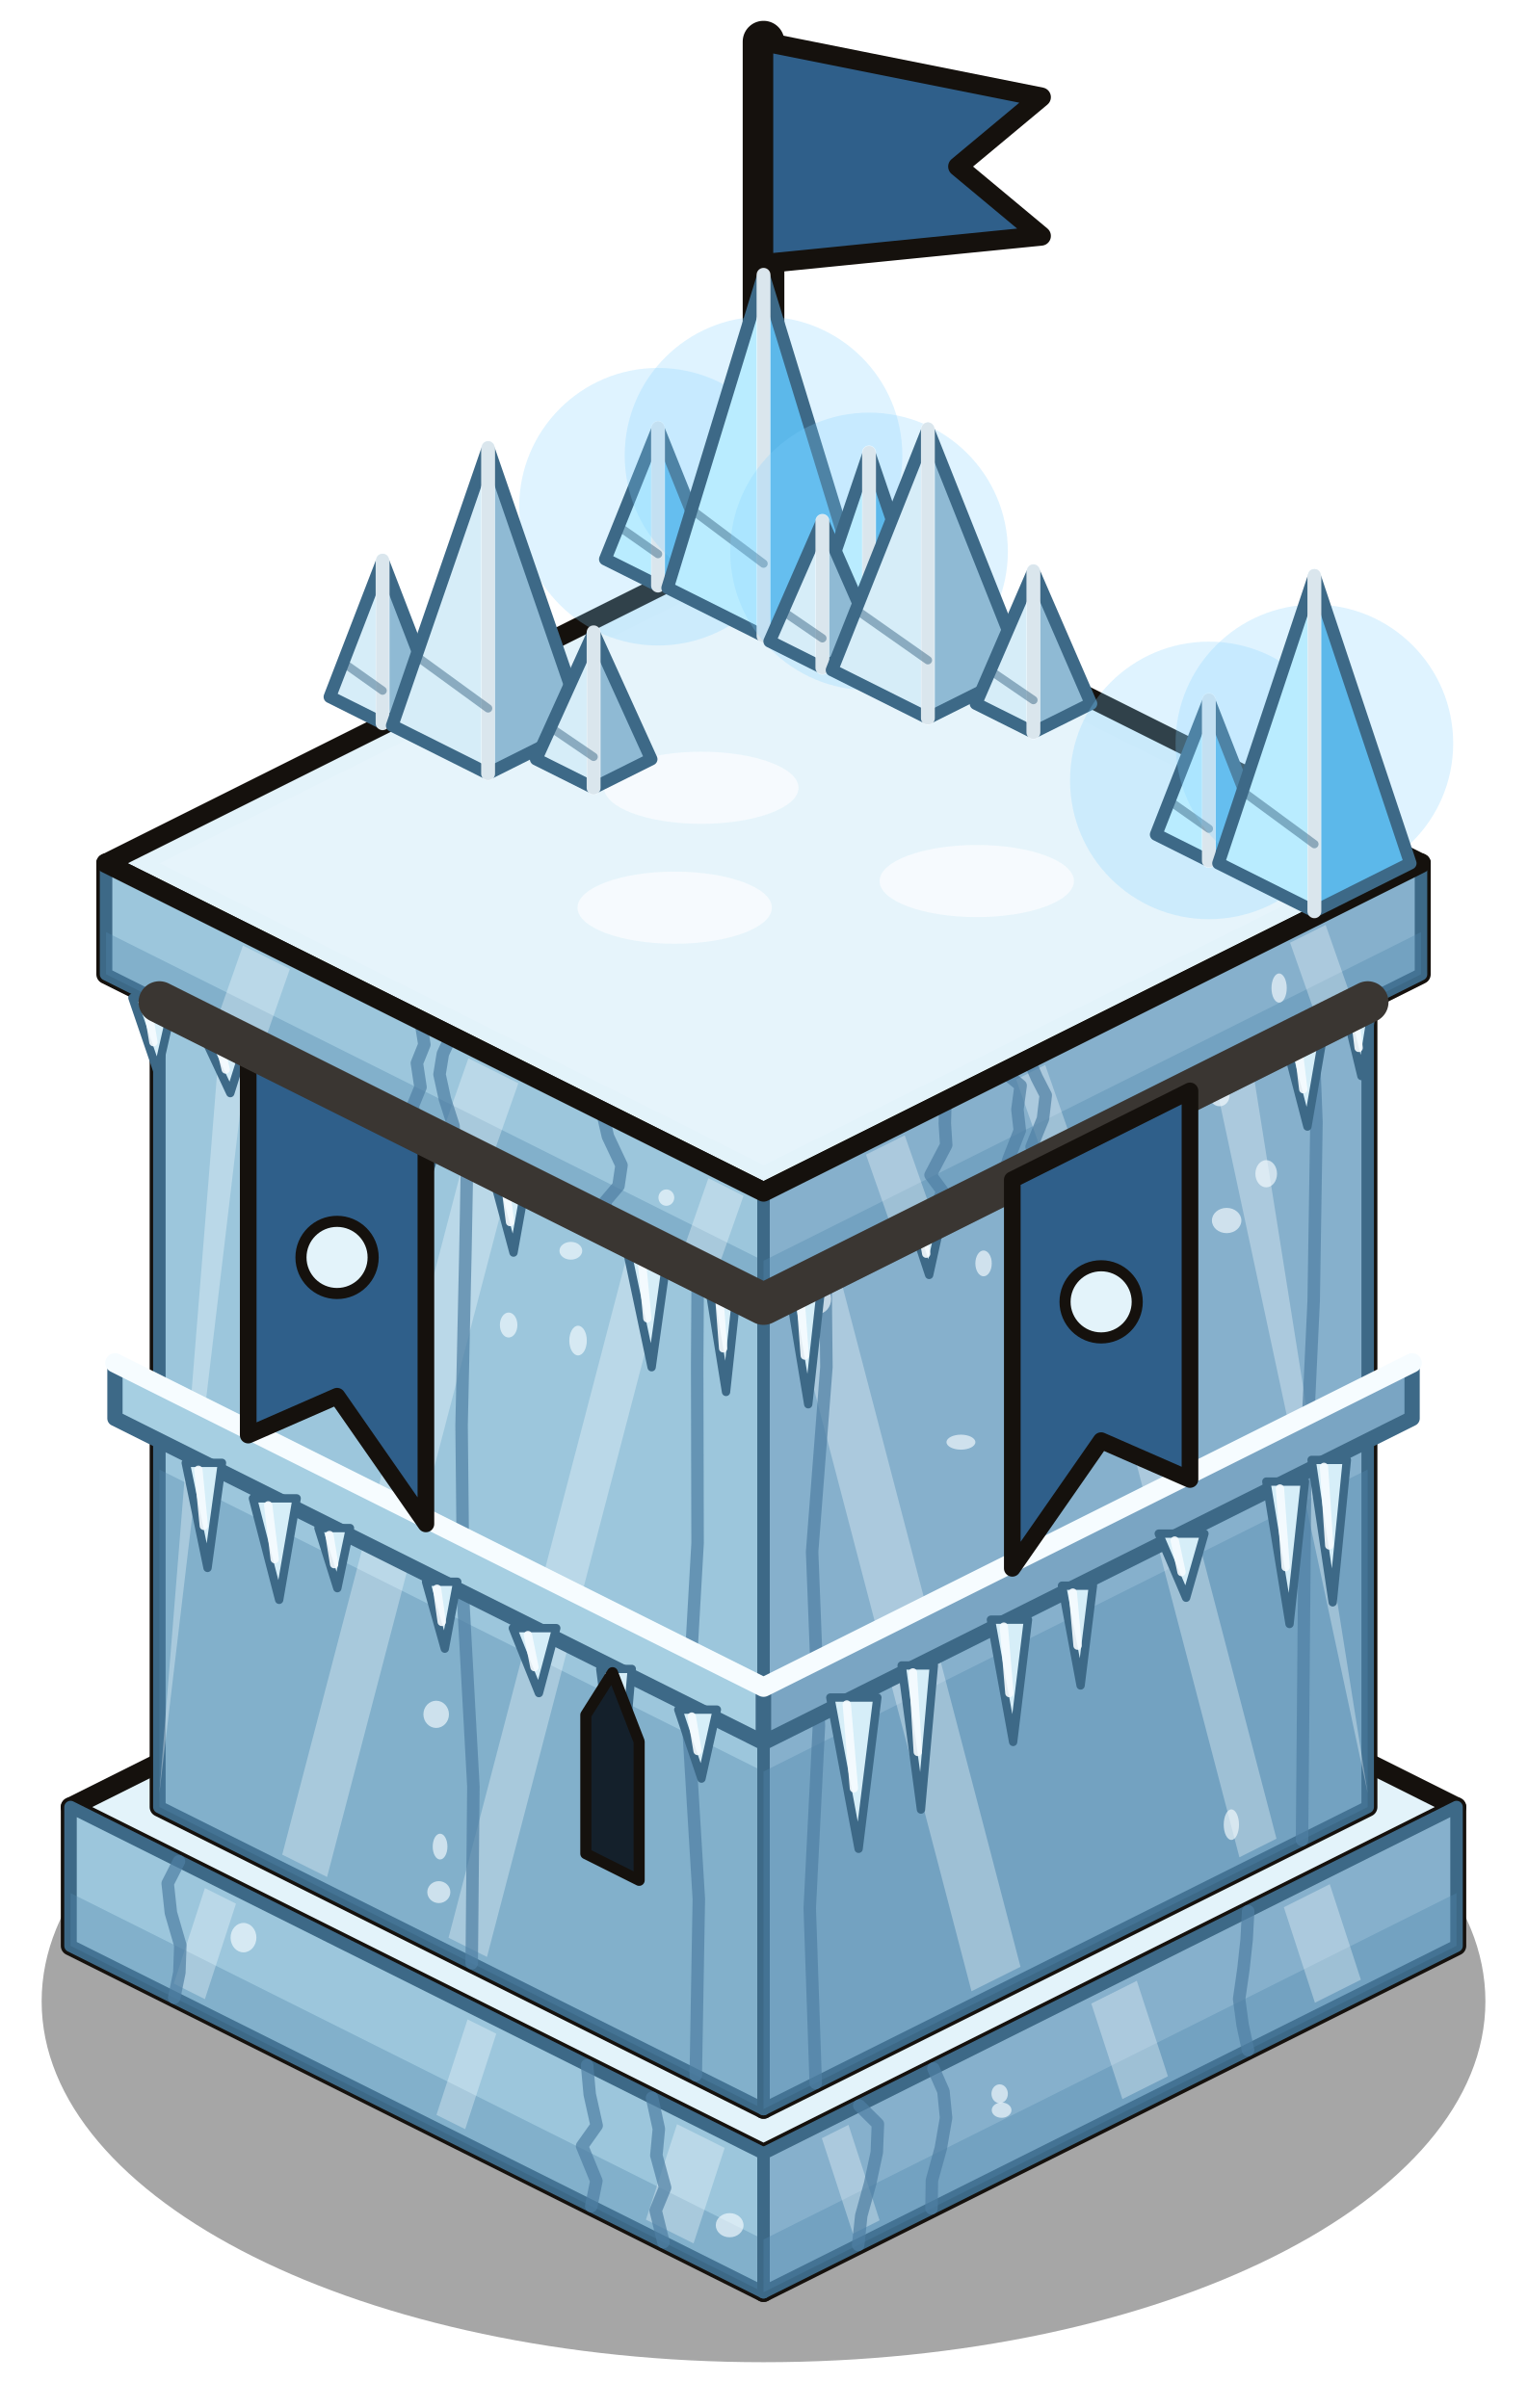
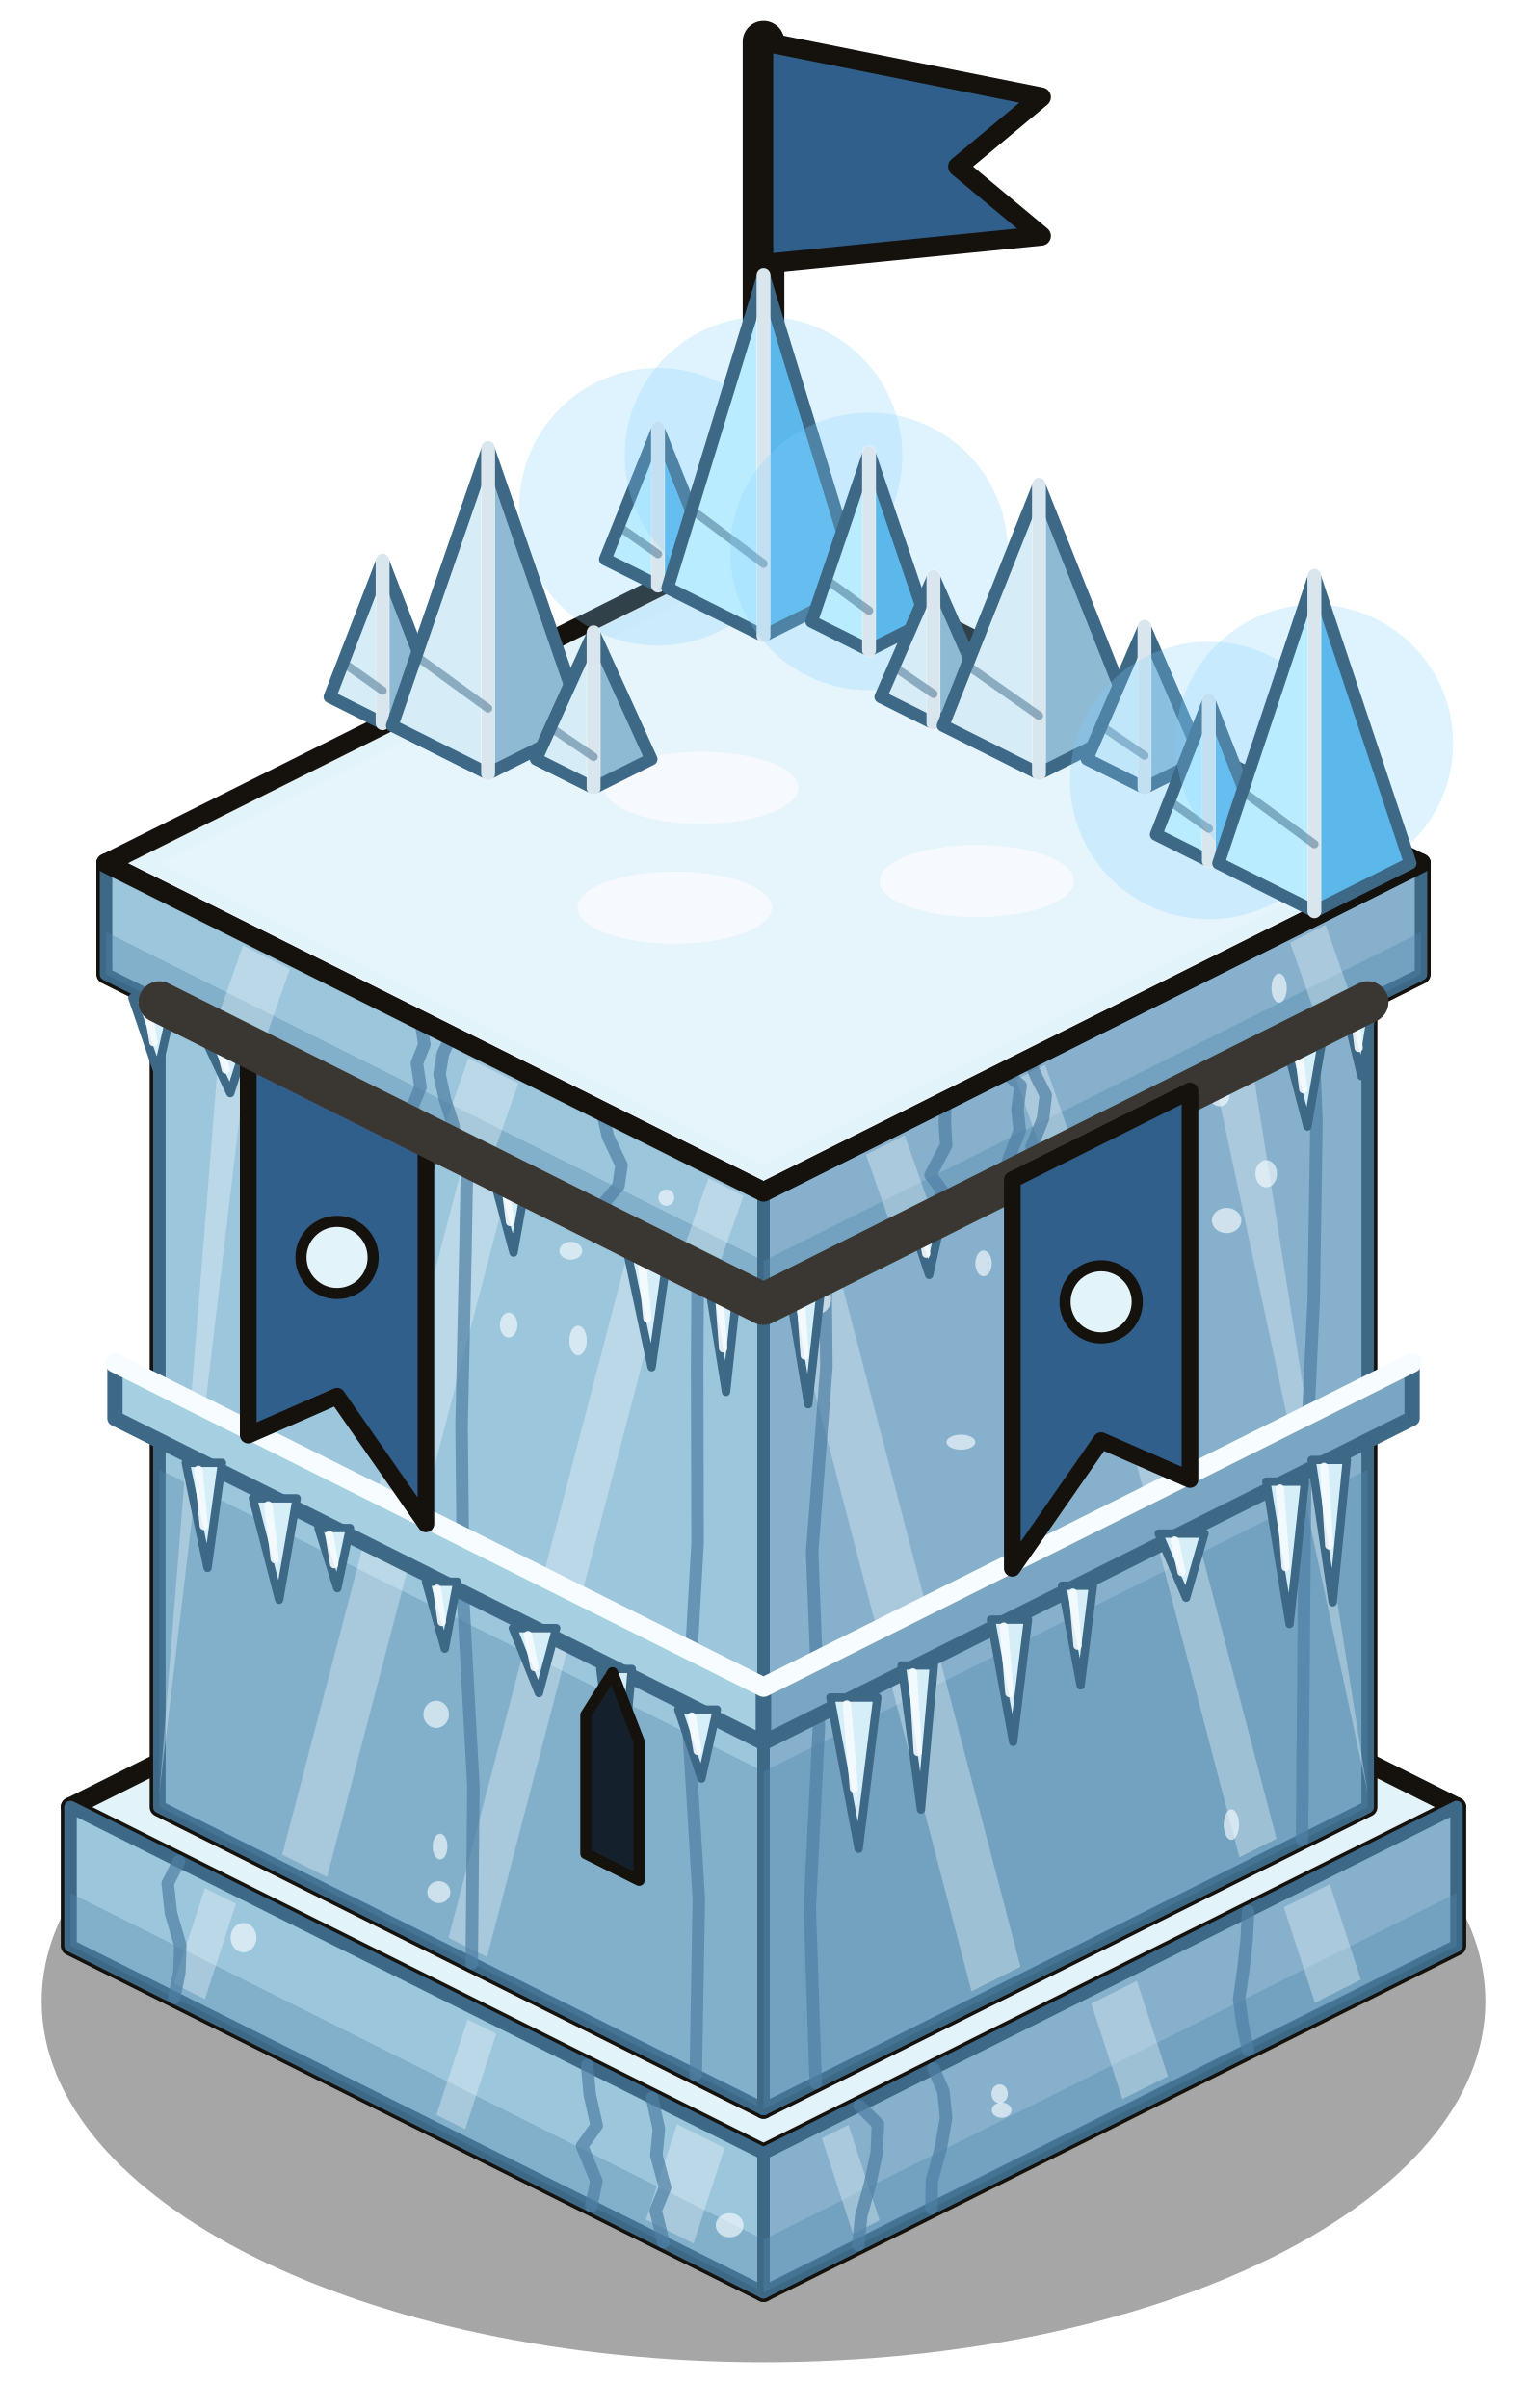
<svg xmlns="http://www.w3.org/2000/svg" width="220" height="347" viewBox="-55 -140.2 110 173.5">
  <ellipse cx="0" cy="4" rx="52" ry="26" fill="#000" opacity="0.35" />
  <polygon points="-49.92,0 0,24.96 0,14.96 -49.92,-10" fill="#a6cfe2" stroke="#15110d" stroke-width="1.4" stroke-linejoin="round" />
  <polygon points="0,24.96 49.92,0 49.92,-10 0,14.96" fill="#7aa5c3" stroke="#15110d" stroke-width="1.4" stroke-linejoin="round" />
  <polygon points="0,-34.96 49.92,-10 0,14.96 -49.92,-10" fill="#e3f3fa" stroke="#15110d" stroke-width="1.4" stroke-linejoin="round" />
  <polygon points="-49.92,0 0,24.96 0,14.96 -49.92,-10" fill="#9cc6dc" stroke="#3d6987" stroke-width="0.9" stroke-linejoin="round" />
  <polygon points="-49.92,0 0,24.96 0,21.16 -49.92,-3.8" fill="#4f86ad" opacity="0.35" />
  <polygon points="-40.24,-4.16 -38,-3.04 -40.24,3.84 -42.48,2.72" fill="#f6fcff" opacity="0.33" />
  <polygon points="-21.32,5.3 -19.25,6.33 -21.49,13.21 -23.56,12.18" fill="#f6fcff" opacity="0.33" />
  <polygon points="-6.23,12.85 -2.8,14.56 -5.04,21.44 -8.47,19.73" fill="#f6fcff" opacity="0.33" />
  <polyline points="-7.21,21.35 -7.77,19.07 -7.09,17.42 -7.72,15.1 -7.54,13.19 -8.03,10.95" fill="none" stroke="#4f7fa3" stroke-width="0.9" stroke-linecap="round" stroke-linejoin="round" opacity="0.7" />
  <polyline points="-12.41,18.76 -12.04,16.94 -13.07,14.43 -12.02,12.95 -12.52,10.7 -12.71,8.61" fill="none" stroke="#4f7fa3" stroke-width="0.9" stroke-linecap="round" stroke-linejoin="round" opacity="0.7" />
  <polyline points="-42.45,3.74 -42.08,1.92 -42.01,-0.04 -42.69,-2.38 -42.92,-4.5 -42.11,-6.09" fill="none" stroke="#4f7fa3" stroke-width="0.9" stroke-linecap="round" stroke-linejoin="round" opacity="0.7" />
  <ellipse cx="-37.46" cy="-0.59" rx="0.93" ry="1.06" fill="#f6fcff" opacity="0.65" />
  <ellipse cx="-2.44" cy="20.13" rx="1" ry="0.87" fill="#f6fcff" opacity="0.65" />
  <polygon points="49.92,0 0,24.96 0,14.96 49.92,-10" fill="#86b0cc" stroke="#3d6987" stroke-width="0.9" stroke-linejoin="round" />
  <polygon points="49.92,0 0,24.96 0,21.16 49.92,-3.8" fill="#4f86ad" opacity="0.35" />
  <polygon points="40.79,-4.44 37.48,-2.78 39.72,4.1 43.03,2.44" fill="#f6fcff" opacity="0.33" />
  <polygon points="26.89,2.52 23.61,4.16 25.85,11.04 29.13,9.4" fill="#f6fcff" opacity="0.33" />
  <polygon points="6.12,12.9 4.2,13.86 6.44,20.74 8.36,19.78" fill="#f6fcff" opacity="0.33" />
  <polyline points="34.9,7.51 34.51,5.7 34.26,3.83 34.57,1.67 34.8,-0.44 34.91,-2.49" fill="none" stroke="#4f7fa3" stroke-width="0.9" stroke-linecap="round" stroke-linejoin="round" opacity="0.7" />
  <polyline points="12.1,18.91 12.13,16.9 12.77,14.58 13.15,12.39 12.96,10.48 12.24,8.84" fill="none" stroke="#4f7fa3" stroke-width="0.9" stroke-linecap="round" stroke-linejoin="round" opacity="0.7" />
  <polyline points="6.82,21.55 7.04,19.44 7.68,17.12 8.16,14.88 8.24,12.84 6.9,11.51" fill="none" stroke="#4f7fa3" stroke-width="0.9" stroke-linecap="round" stroke-linejoin="round" opacity="0.7" />
  <ellipse cx="17.15" cy="11.84" rx="0.71" ry="0.55" fill="#f6fcff" opacity="0.65" />
  <ellipse cx="17.01" cy="10.66" rx="0.59" ry="0.68" fill="#f6fcff" opacity="0.65" />
  <polygon points="-43.52,-10 0,11.76 0,-52.24 -43.52,-74" fill="#a6cfe2" stroke="#15110d" stroke-width="1.4" stroke-linejoin="round" />
  <polygon points="0,11.76 43.52,-10 43.52,-74 0,-52.24" fill="#7aa5c3" stroke="#15110d" stroke-width="1.4" stroke-linejoin="round" />
  <polygon points="0,-95.76 43.52,-74 0,-52.24 -43.52,-74" fill="#e3f3fa" stroke="#15110d" stroke-width="1.4" stroke-linejoin="round" />
  <polygon points="-43.52,-10 0,11.76 0,-52.24 -43.52,-74" fill="#9cc6dc" stroke="#3d6987" stroke-width="0.9" stroke-linejoin="round" />
  <polygon points="-43.52,-10 0,11.76 0,-12.56 -43.52,-34.32" fill="#4f86ad" opacity="0.35" />
  <polygon points="-38.74,-70.61 -36.58,-69.53 -43.52,-11 -43.52,-11" fill="#f6fcff" opacity="0.33" />
  <polygon points="-20.33,-61.41 -17.1,-59.79 -31.44,-4.96 -34.67,-6.57" fill="#f6fcff" opacity="0.33" />
  <polygon points="-8.35,-55.41 -5.59,-54.03 -19.92,0.8 -22.69,-0.58" fill="#f6fcff" opacity="0.33" />
  <polyline points="-21.02,1.25 -20.9,-11.49 -21.62,-24.65 -21.75,-37.51 -21.47,-50.18 -21.24,-62.86" fill="none" stroke="#4f7fa3" stroke-width="0.9" stroke-linecap="round" stroke-linejoin="round" opacity="0.7" />
  <polyline points="-4.88,9.32 -4.66,-3.37 -5.46,-16.57 -4.75,-29.01 -4.78,-41.83 -4.7,-54.59" fill="none" stroke="#4f7fa3" stroke-width="0.9" stroke-linecap="round" stroke-linejoin="round" opacity="0.7" />
  <ellipse cx="-23.58" cy="-16.68" rx="0.92" ry="0.98" fill="#f6fcff" opacity="0.65" />
  <ellipse cx="-18.36" cy="-44.73" rx="0.63" ry="0.9" fill="#f6fcff" opacity="0.65" />
  <ellipse cx="-23.39" cy="-3.87" rx="0.83" ry="0.79" fill="#f6fcff" opacity="0.65" />
  <ellipse cx="-23.3" cy="-7.15" rx="0.53" ry="0.93" fill="#f6fcff" opacity="0.65" />
  <ellipse cx="-13.88" cy="-50.08" rx="0.82" ry="0.64" fill="#f6fcff" opacity="0.65" />
  <ellipse cx="-8.42" cy="-49.26" rx="0.67" ry="1.06" fill="#f6fcff" opacity="0.65" />
  <ellipse cx="-13.36" cy="-43.61" rx="0.63" ry="1.07" fill="#f6fcff" opacity="0.65" />
  <ellipse cx="-34.87" cy="-33.24" rx="0.67" ry="0.98" fill="#f6fcff" opacity="0.65" />
  <polygon points="43.52,-10 0,11.76 0,-52.24 43.52,-74" fill="#86b0cc" stroke="#3d6987" stroke-width="0.9" stroke-linejoin="round" />
  <polygon points="43.52,-10 0,11.76 0,-12.56 43.52,-34.32" fill="#4f86ad" opacity="0.35" />
  <polygon points="34.4,-68.44 31.53,-67 43.52,-11 43.52,-11" fill="#f6fcff" opacity="0.33" />
  <polygon points="22.62,-62.55 19.94,-61.21 34.28,-6.38 36.95,-7.72" fill="#f6fcff" opacity="0.33" />
  <polygon points="4.17,-53.33 0.64,-51.56 14.98,3.27 18.51,1.51" fill="#f6fcff" opacity="0.33" />
  <polyline points="3.76,9.88 3.33,-2.71 3.99,-15.84 3.5,-28.39 4.53,-41.7 4.4,-54.44" fill="none" stroke="#4f7fa3" stroke-width="0.9" stroke-linecap="round" stroke-linejoin="round" opacity="0.7" />
  <polyline points="38.79,-7.63 38.9,-20.49 39.01,-33.34 39.63,-46.46 39.83,-59.35 39.34,-71.91" fill="none" stroke="#4f7fa3" stroke-width="0.9" stroke-linecap="round" stroke-linejoin="round" opacity="0.7" />
  <ellipse cx="14.22" cy="-36.29" rx="1.04" ry="0.54" fill="#f6fcff" opacity="0.65" />
  <ellipse cx="33.36" cy="-52.26" rx="1.06" ry="0.91" fill="#f6fcff" opacity="0.65" />
  <ellipse cx="33.7" cy="-8.73" rx="0.55" ry="1.1" fill="#f6fcff" opacity="0.65" />
  <ellipse cx="36.21" cy="-55.63" rx="0.78" ry="0.98" fill="#f6fcff" opacity="0.65" />
  <ellipse cx="22.9" cy="-38.63" rx="0.57" ry="0.68" fill="#f6fcff" opacity="0.65" />
  <ellipse cx="32.85" cy="-61.27" rx="0.72" ry="0.78" fill="#f6fcff" opacity="0.65" />
  <ellipse cx="3.95" cy="-46.62" rx="0.92" ry="1.08" fill="#f6fcff" opacity="0.65" />
  <ellipse cx="15.85" cy="-49.17" rx="0.59" ry="0.93" fill="#f6fcff" opacity="0.65" />
  <polygon points="-46.72,-38 0,-14.64 0,-18.64 -46.72,-42" fill="#a6cfe2" stroke="#3d6987" stroke-width="1.1" stroke-linejoin="round" />
  <polygon points="0,-14.64 46.72,-38 46.72,-42 0,-18.64" fill="#7aa5c3" stroke="#3d6987" stroke-width="1.1" stroke-linejoin="round" />
  <polyline points="-46.72,-42 0,-18.64 46.72,-42" fill="none" stroke="#f6fcff" stroke-width="1.4" stroke-linecap="round" stroke-linejoin="round" />
  <polygon points="-41.62,-34.8 -39.01,-34.8 -40.05,-27.23" fill="#d6eef8" stroke="#3d6987" stroke-width="0.6" stroke-linejoin="round" />
  <polyline points="-40.71,-34.3 -40.32,-30.26" fill="none" stroke="#f6fcff" stroke-width="0.6" stroke-linecap="round" stroke-linejoin="round" opacity="0.9" />
  <polygon points="-36.78,-32.24 -33.63,-32.24 -34.89,-24.93" fill="#d6eef8" stroke="#3d6987" stroke-width="0.6" stroke-linejoin="round" />
  <polyline points="-35.68,-31.74 -35.21,-27.86" fill="none" stroke="#f6fcff" stroke-width="0.6" stroke-linecap="round" stroke-linejoin="round" opacity="0.9" />
  <polygon points="-32.06,-30.1 -29.79,-30.1 -30.7,-25.77" fill="#d6eef8" stroke="#3d6987" stroke-width="0.6" stroke-linejoin="round" />
  <polyline points="-31.27,-29.6 -30.93,-27.5" fill="none" stroke="#f6fcff" stroke-width="0.6" stroke-linecap="round" stroke-linejoin="round" opacity="0.9" />
  <polygon points="-24.31,-26.23 -22.06,-26.23 -22.96,-21.41" fill="#d6eef8" stroke="#3d6987" stroke-width="0.6" stroke-linejoin="round" />
  <polyline points="-23.52,-25.73 -23.18,-23.34" fill="none" stroke="#f6fcff" stroke-width="0.6" stroke-linecap="round" stroke-linejoin="round" opacity="0.9" />
  <polygon points="-18.06,-22.89 -14.93,-22.89 -16.18,-18.21" fill="#d6eef8" stroke="#3d6987" stroke-width="0.6" stroke-linejoin="round" />
  <polyline points="-16.97,-22.39 -16.5,-20.08" fill="none" stroke="#f6fcff" stroke-width="0.6" stroke-linecap="round" stroke-linejoin="round" opacity="0.9" />
  <polygon points="-11.76,-19.95 -9.49,-19.95 -10.4,-9.44" fill="#d6eef8" stroke="#3d6987" stroke-width="0.6" stroke-linejoin="round" />
  <polyline points="-10.97,-19.45 -10.63,-13.64" fill="none" stroke="#f6fcff" stroke-width="0.6" stroke-linecap="round" stroke-linejoin="round" opacity="0.9" />
  <polygon points="-6.14,-17.02 -3.36,-17.02 -4.47,-12.05" fill="#d6eef8" stroke="#3d6987" stroke-width="0.6" stroke-linejoin="round" />
  <polyline points="-5.17,-16.52 -4.75,-14.04" fill="none" stroke="#f6fcff" stroke-width="0.6" stroke-linecap="round" stroke-linejoin="round" opacity="0.9" />
  <polygon points="39.48,-35.01 42.02,-35.01 41,-24.75" fill="#d6eef8" stroke="#3d6987" stroke-width="0.6" stroke-linejoin="round" />
  <polyline points="40.37,-34.51 40.75,-28.85" fill="none" stroke="#f6fcff" stroke-width="0.6" stroke-linecap="round" stroke-linejoin="round" opacity="0.9" />
  <polygon points="36.22,-33.45 39,-33.45 37.89,-23.19" fill="#d6eef8" stroke="#3d6987" stroke-width="0.6" stroke-linejoin="round" />
  <polyline points="37.2,-32.95 37.61,-27.29" fill="none" stroke="#f6fcff" stroke-width="0.6" stroke-linecap="round" stroke-linejoin="round" opacity="0.9" />
  <polygon points="28.47,-29.7 31.76,-29.7 30.44,-25.08" fill="#d6eef8" stroke="#3d6987" stroke-width="0.6" stroke-linejoin="round" />
  <polyline points="29.62,-29.2 30.11,-26.93" fill="none" stroke="#f6fcff" stroke-width="0.6" stroke-linecap="round" stroke-linejoin="round" opacity="0.9" />
  <polygon points="21.5,-25.95 23.73,-25.95 22.84,-18.76" fill="#d6eef8" stroke="#3d6987" stroke-width="0.6" stroke-linejoin="round" />
  <polyline points="22.28,-25.45 22.62,-21.63" fill="none" stroke="#f6fcff" stroke-width="0.6" stroke-linecap="round" stroke-linejoin="round" opacity="0.9" />
  <polygon points="16.38,-23.5 19.05,-23.5 17.98,-14.69" fill="#d6eef8" stroke="#3d6987" stroke-width="0.6" stroke-linejoin="round" />
  <polyline points="17.31,-23 17.71,-18.21" fill="none" stroke="#f6fcff" stroke-width="0.6" stroke-linecap="round" stroke-linejoin="round" opacity="0.9" />
  <polygon points="9.95,-20.2 12.27,-20.2 11.34,-9.82" fill="#d6eef8" stroke="#3d6987" stroke-width="0.6" stroke-linejoin="round" />
  <polyline points="10.76,-19.7 11.11,-13.97" fill="none" stroke="#f6fcff" stroke-width="0.6" stroke-linecap="round" stroke-linejoin="round" opacity="0.9" />
  <polygon points="4.81,-17.89 8.2,-17.89 6.85,-6.99" fill="#d6eef8" stroke="#3d6987" stroke-width="0.6" stroke-linejoin="round" />
  <polyline points="6,-17.39 6.51,-11.35" fill="none" stroke="#f6fcff" stroke-width="0.6" stroke-linecap="round" stroke-linejoin="round" opacity="0.9" />
  <polygon points="-29.44,-42.96 -25.6,-41.04 -25.6,-51.04 -27.52,-56 -29.44,-52.96" fill="#14202b" stroke="#15110d" stroke-width="0.8" stroke-linejoin="round" />
  <polygon points="-12.8,-6.64 -8.96,-4.72 -8.96,-14.72 -10.88,-19.68 -12.8,-16.64" fill="#14202b" stroke="#15110d" stroke-width="0.8" stroke-linejoin="round" />
  <polygon points="19.84,-40.16 23.68,-42.08 23.68,-52.08 21.76,-55.12 19.84,-50.16" fill="#14202b" stroke="#15110d" stroke-width="0.8" stroke-linejoin="round" />
  <polygon points="-47.36,-70 0,-46.32 0,-54.32 -47.36,-78" fill="#a6cfe2" stroke="#15110d" stroke-width="1.4" stroke-linejoin="round" />
  <polygon points="0,-46.32 47.36,-70 47.36,-78 0,-54.32" fill="#7aa5c3" stroke="#15110d" stroke-width="1.4" stroke-linejoin="round" />
  <polygon points="0,-101.68 47.36,-78 0,-54.32 -47.36,-78" fill="#e3f3fa" stroke="#15110d" stroke-width="1.4" stroke-linejoin="round" />
  <polygon points="-47.36,-70 0,-46.32 0,-54.32 -47.36,-78" fill="#9cc6dc" stroke="#3d6987" stroke-width="0.9" stroke-linejoin="round" />
  <polygon points="-47.36,-70 0,-46.32 0,-49.36 -47.36,-73.04" fill="#4f86ad" opacity="0.35" />
  <polygon points="-37.5,-72.07 -34.12,-70.38 -35.91,-65.27 -39.29,-66.97" fill="#f6fcff" opacity="0.33" />
  <polygon points="-21.26,-63.95 -17.66,-62.15 -19.46,-57.05 -23.05,-58.85" fill="#f6fcff" opacity="0.33" />
  <polygon points="-3.97,-55.31 -1.44,-54.04 -3.24,-48.94 -5.76,-50.2" fill="#f6fcff" opacity="0.33" />
  <polyline points="-22.27,-57.45 -22.33,-59.08 -22.95,-61 -23.34,-62.79 -23.1,-64.27 -22.49,-65.57" fill="none" stroke="#4f7fa3" stroke-width="0.9" stroke-linecap="round" stroke-linejoin="round" opacity="0.7" />
  <polyline points="-25.18,-58.91 -25.25,-60.55 -24.71,-61.87 -24.97,-63.6 -24.43,-64.94 -24.71,-66.68" fill="none" stroke="#4f7fa3" stroke-width="0.9" stroke-linecap="round" stroke-linejoin="round" opacity="0.7" />
  <polyline points="-11.12,-51.88 -11.41,-53.62 -10.45,-54.75 -10.23,-56.24 -11.21,-58.32 -11.63,-60.13" fill="none" stroke="#4f7fa3" stroke-width="0.9" stroke-linecap="round" stroke-linejoin="round" opacity="0.7" />
  <ellipse cx="-7" cy="-53.91" rx="0.57" ry="0.59" fill="#f6fcff" opacity="0.65" />
  <polygon points="47.36,-70 0,-46.32 0,-54.32 47.36,-78" fill="#86b0cc" stroke="#3d6987" stroke-width="0.9" stroke-linejoin="round" />
  <polygon points="47.36,-70 0,-46.32 0,-49.36 47.36,-73.04" fill="#4f86ad" opacity="0.35" />
  <polygon points="40.49,-73.56 37.93,-72.28 39.72,-67.18 42.28,-68.46" fill="#f6fcff" opacity="0.33" />
  <polygon points="20.29,-63.47 18.2,-62.42 19.99,-57.32 22.08,-58.36" fill="#f6fcff" opacity="0.33" />
  <polygon points="10.17,-58.4 7.38,-57.01 9.17,-51.91 11.96,-53.3" fill="#f6fcff" opacity="0.33" />
  <polyline points="17.08,-54.86 17.68,-56.76 18.46,-58.75 18.29,-60.26 18.52,-61.98 17.32,-62.98" fill="none" stroke="#4f7fa3" stroke-width="0.9" stroke-linecap="round" stroke-linejoin="round" opacity="0.7" />
  <polyline points="20.63,-56.64 19.31,-57.57 20.13,-59.59 20.33,-61.29 19.68,-62.56 19.11,-63.87" fill="none" stroke="#4f7fa3" stroke-width="0.9" stroke-linecap="round" stroke-linejoin="round" opacity="0.7" />
  <polyline points="12.02,-52.33 12.89,-54.37 12.03,-55.54 13.16,-57.7 13.06,-59.25 13.1,-60.87" fill="none" stroke="#4f7fa3" stroke-width="0.9" stroke-linecap="round" stroke-linejoin="round" opacity="0.7" />
  <ellipse cx="37.14" cy="-69.01" rx="0.55" ry="1.05" fill="#f6fcff" opacity="0.65" />
  <polyline points="-47.36,-78 0,-54.32 47.36,-78" fill="none" stroke="#15110d" stroke-width="1.4" stroke-linecap="round" stroke-linejoin="round" />
  <polygon points="-45.46,-68.3 -42.44,-68.3 -43.65,-62.99" fill="#d6eef8" stroke="#3d6987" stroke-width="0.6" stroke-linejoin="round" />
  <polyline points="-44.4,-67.8 -43.95,-65.11" fill="none" stroke="#f6fcff" stroke-width="0.6" stroke-linecap="round" stroke-linejoin="round" opacity="0.9" />
  <polygon points="-40.4,-65.69 -37.07,-65.69 -38.41,-61.44" fill="#d6eef8" stroke="#3d6987" stroke-width="0.6" stroke-linejoin="round" />
  <polyline points="-39.24,-65.19 -38.74,-63.14" fill="none" stroke="#f6fcff" stroke-width="0.6" stroke-linecap="round" stroke-linejoin="round" opacity="0.9" />
  <polygon points="-32.11,-61.86 -30.04,-61.86 -30.87,-54.71" fill="#d6eef8" stroke="#3d6987" stroke-width="0.6" stroke-linejoin="round" />
  <polyline points="-31.39,-61.36 -31.07,-57.57" fill="none" stroke="#f6fcff" stroke-width="0.6" stroke-linecap="round" stroke-linejoin="round" opacity="0.9" />
  <polygon points="-26.45,-58.71 -23.12,-58.71 -24.45,-54.67" fill="#d6eef8" stroke="#3d6987" stroke-width="0.6" stroke-linejoin="round" />
  <polyline points="-25.28,-58.21 -24.78,-56.29" fill="none" stroke="#f6fcff" stroke-width="0.6" stroke-linecap="round" stroke-linejoin="round" opacity="0.9" />
  <polygon points="-19.49,-55.45 -17.02,-55.45 -18.01,-49.95" fill="#d6eef8" stroke="#3d6987" stroke-width="0.6" stroke-linejoin="round" />
  <polyline points="-18.62,-54.95 -18.26,-52.15" fill="none" stroke="#f6fcff" stroke-width="0.6" stroke-linecap="round" stroke-linejoin="round" opacity="0.9" />
  <polygon points="-9.92,-50.5 -6.82,-50.5 -8.06,-41.69" fill="#d6eef8" stroke="#3d6987" stroke-width="0.6" stroke-linejoin="round" />
  <polyline points="-8.83,-50 -8.37,-45.21" fill="none" stroke="#f6fcff" stroke-width="0.6" stroke-linecap="round" stroke-linejoin="round" opacity="0.9" />
  <polygon points="-3.97,-47.78 -1.85,-47.78 -2.7,-39.91" fill="#d6eef8" stroke="#3d6987" stroke-width="0.6" stroke-linejoin="round" />
  <polyline points="-3.23,-47.28 -2.91,-43.05" fill="none" stroke="#f6fcff" stroke-width="0.6" stroke-linecap="round" stroke-linejoin="round" opacity="0.9" />
  <polygon points="41.85,-67.75 43.89,-67.75 43.07,-62.67" fill="#d6eef8" stroke="#3d6987" stroke-width="0.6" stroke-linejoin="round" />
  <polyline points="42.56,-67.25 42.87,-64.7" fill="none" stroke="#f6fcff" stroke-width="0.6" stroke-linecap="round" stroke-linejoin="round" opacity="0.9" />
  <polygon points="37.43,-65.76 40.34,-65.76 39.18,-59.03" fill="#d6eef8" stroke="#3d6987" stroke-width="0.6" stroke-linejoin="round" />
  <polyline points="38.45,-65.26 38.88,-61.72" fill="none" stroke="#f6fcff" stroke-width="0.6" stroke-linecap="round" stroke-linejoin="round" opacity="0.9" />
  <polygon points="27.41,-60.87 30.79,-60.87 29.44,-51.19" fill="#d6eef8" stroke="#3d6987" stroke-width="0.6" stroke-linejoin="round" />
  <polyline points="28.59,-60.37 29.1,-55.06" fill="none" stroke="#f6fcff" stroke-width="0.6" stroke-linecap="round" stroke-linejoin="round" opacity="0.9" />
  <polygon points="21.82,-57.97 24.77,-57.97 23.59,-54.88" fill="#d6eef8" stroke="#3d6987" stroke-width="0.6" stroke-linejoin="round" />
  <polyline points="22.85,-57.47 23.29,-56.11" fill="none" stroke="#f6fcff" stroke-width="0.6" stroke-linecap="round" stroke-linejoin="round" opacity="0.9" />
  <polygon points="17.35,-55.64 19.94,-55.64 18.9,-52.38" fill="#d6eef8" stroke="#3d6987" stroke-width="0.6" stroke-linejoin="round" />
  <polyline points="18.26,-55.14 18.65,-53.68" fill="none" stroke="#f6fcff" stroke-width="0.6" stroke-linecap="round" stroke-linejoin="round" opacity="0.9" />
  <polygon points="10.66,-52.18 12.78,-52.18 11.93,-48.34" fill="#d6eef8" stroke="#3d6987" stroke-width="0.6" stroke-linejoin="round" />
  <polyline points="11.4,-51.68 11.72,-49.87" fill="none" stroke="#f6fcff" stroke-width="0.6" stroke-linecap="round" stroke-linejoin="round" opacity="0.9" />
  <polygon points="1.76,-47.81 4.19,-47.81 3.22,-39.02" fill="#d6eef8" stroke="#3d6987" stroke-width="0.6" stroke-linejoin="round" />
  <polyline points="2.61,-47.31 2.97,-42.53" fill="none" stroke="#f6fcff" stroke-width="0.6" stroke-linecap="round" stroke-linejoin="round" opacity="0.9" />
  <polygon points="0,-99.76 43.52,-78 0,-56.24 -43.52,-78" fill="#e6f4fb" />
  <ellipse cx="-6.4" cy="-74.8" rx="7" ry="2.6" fill="#f7fbfe" opacity="0.9" />
  <ellipse cx="-4.48" cy="-83.44" rx="7" ry="2.6" fill="#f7fbfe" opacity="0.9" />
  <ellipse cx="15.36" cy="-76.72" rx="7" ry="2.6" fill="#f7fbfe" opacity="0.9" />
  <polyline points="0,-97.2 0,-137.2" fill="none" stroke="#15110d" stroke-width="3" stroke-linecap="round" stroke-linejoin="round" />
  <polygon points="0,-137.2 20,-133.2 14,-128.2 20,-123.2 0,-121.2" fill="#2f5f8a" stroke="#15110d" stroke-width="1.4" stroke-linejoin="round" />
  <ellipse cx="-7.6" cy="-103.69" rx="10" ry="10" fill="#7fd0ff" opacity="0.25" />
  <polygon points="-11.4,-99.91 -7.6,-98.01 -7.6,-109.37" fill="#b9ecff" stroke="#3d6987" stroke-width="0.9" stroke-linejoin="round" />
  <polygon points="-7.6,-98.01 -3.8,-99.91 -7.6,-109.37" fill="#5cb8ea" stroke="#3d6987" stroke-width="0.9" stroke-linejoin="round" />
  <polyline points="-7.6,-98.01 -7.6,-109.37" fill="none" stroke="#f6fcff" stroke-width="1.0" stroke-linecap="round" stroke-linejoin="round" opacity="0.85" />
  <polyline points="-10.45,-102.28 -7.6,-100.28" fill="none" stroke="#3d6987" stroke-width="0.6" stroke-linecap="round" stroke-linejoin="round" opacity="0.5" />
  <ellipse cx="0" cy="-107.39" rx="10" ry="10" fill="#7fd0ff" opacity="0.25" />
  <polygon points="-6.91,-97.84 0,-94.38 0,-120.4" fill="#b9ecff" stroke="#3d6987" stroke-width="0.9" stroke-linejoin="round" />
  <polygon points="0,-94.38 6.91,-97.84 0,-120.4" fill="#5cb8ea" stroke="#3d6987" stroke-width="0.9" stroke-linejoin="round" />
  <polyline points="0,-94.38 0,-120.4" fill="none" stroke="#f6fcff" stroke-width="1.0" stroke-linecap="round" stroke-linejoin="round" opacity="0.85" />
  <polyline points="-5.18,-103.48 0,-99.59" fill="none" stroke="#3d6987" stroke-width="0.6" stroke-linecap="round" stroke-linejoin="round" opacity="0.5" />
  <ellipse cx="7.6" cy="-100.47" rx="10" ry="10" fill="#7fd0ff" opacity="0.25" />
  <polygon points="3.46,-95.42 7.6,-93.35 7.6,-107.6" fill="#b9ecff" stroke="#3d6987" stroke-width="0.9" stroke-linejoin="round" />
  <polygon points="7.6,-93.35 11.75,-95.42 7.6,-107.6" fill="#5cb8ea" stroke="#3d6987" stroke-width="0.9" stroke-linejoin="round" />
  <polyline points="7.6,-93.35 7.6,-107.6" fill="none" stroke="#f6fcff" stroke-width="1.0" stroke-linecap="round" stroke-linejoin="round" opacity="0.85" />
  <polyline points="4.49,-98.47 7.6,-96.2" fill="none" stroke="#3d6987" stroke-width="0.6" stroke-linecap="round" stroke-linejoin="round" opacity="0.5" />
-   <polygon points="0.44,-93.99 4.24,-92.09 4.24,-102.67" fill="#d6edf8" stroke="#3d6987" stroke-width="0.9" stroke-linejoin="round" />
-   <polygon points="4.24,-92.09 8.04,-93.99 4.24,-102.67" fill="#8fbad4" stroke="#3d6987" stroke-width="0.9" stroke-linejoin="round" />
-   <polyline points="4.24,-92.09 4.24,-102.67" fill="none" stroke="#f6fcff" stroke-width="1.0" stroke-linecap="round" stroke-linejoin="round" opacity="0.85" />
-   <polyline points="1.39,-96.16 4.24,-94.21" fill="none" stroke="#3d6987" stroke-width="0.6" stroke-linecap="round" stroke-linejoin="round" opacity="0.5" />
-   <polygon points="4.93,-91.92 11.84,-88.46 11.84,-109.3" fill="#d6edf8" stroke="#3d6987" stroke-width="0.9" stroke-linejoin="round" />
-   <polygon points="11.84,-88.46 18.75,-91.92 11.84,-109.3" fill="#8fbad4" stroke="#3d6987" stroke-width="0.9" stroke-linejoin="round" />
-   <polyline points="11.84,-88.46 11.84,-109.3" fill="none" stroke="#f6fcff" stroke-width="1.0" stroke-linecap="round" stroke-linejoin="round" opacity="0.85" />
-   <polyline points="6.66,-96.27 11.84,-92.63" fill="none" stroke="#3d6987" stroke-width="0.6" stroke-linecap="round" stroke-linejoin="round" opacity="0.5" />
-   <polygon points="15.3,-89.5 19.44,-87.43 19.44,-99.07" fill="#d6edf8" stroke="#3d6987" stroke-width="0.9" stroke-linejoin="round" />
-   <polygon points="19.44,-87.43 23.59,-89.5 19.44,-99.07" fill="#8fbad4" stroke="#3d6987" stroke-width="0.9" stroke-linejoin="round" />
-   <polyline points="19.44,-87.43 19.44,-99.07" fill="none" stroke="#f6fcff" stroke-width="1.0" stroke-linecap="round" stroke-linejoin="round" opacity="0.85" />
-   <polyline points="16.33,-91.89 19.44,-89.76" fill="none" stroke="#3d6987" stroke-width="0.6" stroke-linecap="round" stroke-linejoin="round" opacity="0.5" />
+   <polygon points="8.44,-89.99 12.24,-88.09 12.24,-98.67" fill="#d6edf8" stroke="#3d6987" stroke-width="0.9" stroke-linejoin="round" />
+   <polygon points="12.24,-88.09 16.04,-89.99 12.24,-98.67" fill="#8fbad4" stroke="#3d6987" stroke-width="0.9" stroke-linejoin="round" />
+   <polyline points="12.24,-88.09 12.24,-98.67" fill="none" stroke="#f6fcff" stroke-width="1.0" stroke-linecap="round" stroke-linejoin="round" opacity="0.85" />
+   <polyline points="9.39,-92.16 12.24,-90.21" fill="none" stroke="#3d6987" stroke-width="0.6" stroke-linecap="round" stroke-linejoin="round" opacity="0.5" />
+   <polygon points="12.93,-87.92 19.84,-84.46 19.84,-105.3" fill="#d6edf8" stroke="#3d6987" stroke-width="0.9" stroke-linejoin="round" />
+   <polygon points="19.84,-84.46 26.75,-87.92 19.84,-105.3" fill="#8fbad4" stroke="#3d6987" stroke-width="0.9" stroke-linejoin="round" />
+   <polyline points="19.84,-84.46 19.84,-105.3" fill="none" stroke="#f6fcff" stroke-width="1.0" stroke-linecap="round" stroke-linejoin="round" opacity="0.85" />
+   <polyline points="14.66,-92.27 19.84,-88.63" fill="none" stroke="#3d6987" stroke-width="0.6" stroke-linecap="round" stroke-linejoin="round" opacity="0.5" />
+   <polygon points="23.3,-85.5 27.44,-83.43 27.44,-95.07" fill="#d6edf8" stroke="#3d6987" stroke-width="0.9" stroke-linejoin="round" />
+   <polygon points="27.44,-83.43 31.59,-85.5 27.44,-95.07" fill="#8fbad4" stroke="#3d6987" stroke-width="0.9" stroke-linejoin="round" />
+   <polyline points="27.44,-83.43 27.44,-95.07" fill="none" stroke="#f6fcff" stroke-width="1.0" stroke-linecap="round" stroke-linejoin="round" opacity="0.85" />
+   <polyline points="24.33,-87.89 27.44,-85.76" fill="none" stroke="#3d6987" stroke-width="0.6" stroke-linecap="round" stroke-linejoin="round" opacity="0.5" />
  <ellipse cx="32.08" cy="-83.97" rx="10" ry="10" fill="#7fd0ff" opacity="0.25" />
  <polygon points="28.28,-80.07 32.08,-78.17 32.08,-89.77" fill="#b9ecff" stroke="#3d6987" stroke-width="0.9" stroke-linejoin="round" />
  <polygon points="32.08,-78.17 35.88,-80.07 32.08,-89.77" fill="#5cb8ea" stroke="#3d6987" stroke-width="0.9" stroke-linejoin="round" />
  <polyline points="32.08,-78.17 32.08,-89.77" fill="none" stroke="#f6fcff" stroke-width="1.0" stroke-linecap="round" stroke-linejoin="round" opacity="0.85" />
  <polyline points="29.23,-82.5 32.08,-80.49" fill="none" stroke="#3d6987" stroke-width="0.6" stroke-linecap="round" stroke-linejoin="round" opacity="0.5" />
  <ellipse cx="39.68" cy="-86.64" rx="10" ry="10" fill="#7fd0ff" opacity="0.25" />
  <polygon points="32.77,-78 39.68,-74.54 39.68,-98.74" fill="#b9ecff" stroke="#3d6987" stroke-width="0.9" stroke-linejoin="round" />
  <polygon points="39.68,-74.54 46.59,-78 39.68,-98.74" fill="#5cb8ea" stroke="#3d6987" stroke-width="0.9" stroke-linejoin="round" />
  <polyline points="39.68,-74.54 39.68,-98.74" fill="none" stroke="#f6fcff" stroke-width="1.0" stroke-linecap="round" stroke-linejoin="round" opacity="0.85" />
  <polyline points="34.5,-83.19 39.68,-79.38" fill="none" stroke="#3d6987" stroke-width="0.6" stroke-linecap="round" stroke-linejoin="round" opacity="0.5" />
  <polygon points="-31.24,-89.99 -27.44,-88.09 -27.44,-99.84" fill="#d6edf8" stroke="#3d6987" stroke-width="0.9" stroke-linejoin="round" />
  <polygon points="-27.44,-88.09 -23.64,-89.99 -27.44,-99.84" fill="#8fbad4" stroke="#3d6987" stroke-width="0.9" stroke-linejoin="round" />
  <polyline points="-27.44,-88.09 -27.44,-99.84" fill="none" stroke="#f6fcff" stroke-width="1.0" stroke-linecap="round" stroke-linejoin="round" opacity="0.85" />
  <polyline points="-30.29,-92.46 -27.44,-90.44" fill="none" stroke="#3d6987" stroke-width="0.6" stroke-linecap="round" stroke-linejoin="round" opacity="0.5" />
  <polygon points="-26.75,-87.92 -19.84,-84.46 -19.84,-107.95" fill="#d6edf8" stroke="#3d6987" stroke-width="0.9" stroke-linejoin="round" />
  <polygon points="-19.84,-84.46 -12.93,-87.92 -19.84,-107.95" fill="#8fbad4" stroke="#3d6987" stroke-width="0.9" stroke-linejoin="round" />
  <polyline points="-19.84,-84.46 -19.84,-107.95" fill="none" stroke="#f6fcff" stroke-width="1.0" stroke-linecap="round" stroke-linejoin="round" opacity="0.85" />
  <polyline points="-25.02,-92.93 -19.84,-89.16" fill="none" stroke="#3d6987" stroke-width="0.6" stroke-linecap="round" stroke-linejoin="round" opacity="0.5" />
  <polygon points="-16.38,-85.5 -12.24,-83.43 -12.24,-94.64" fill="#d6edf8" stroke="#3d6987" stroke-width="0.9" stroke-linejoin="round" />
  <polygon points="-12.24,-83.43 -8.09,-85.5 -12.24,-94.64" fill="#8fbad4" stroke="#3d6987" stroke-width="0.9" stroke-linejoin="round" />
  <polyline points="-12.24,-83.43 -12.24,-94.64" fill="none" stroke="#f6fcff" stroke-width="1.0" stroke-linecap="round" stroke-linejoin="round" opacity="0.85" />
  <polyline points="-15.35,-87.79 -12.24,-85.67" fill="none" stroke="#3d6987" stroke-width="0.6" stroke-linecap="round" stroke-linejoin="round" opacity="0.5" />
  <polygon points="-37.12,-64.8 -24.32,-58.4 -24.32,-30.4 -30.72,-39.6 -37.12,-36.8" fill="#2f5f8a" stroke="#15110d" stroke-width="1.2" stroke-linejoin="round" />
  <ellipse cx="-30.72" cy="-49.6" rx="2.6" ry="2.6" fill="#e3f3fa" stroke="#15110d" stroke-width="0.8" />
  <polyline points="-43.52,-68 0,-46.24 43.52,-68" fill="none" stroke="#3a3632" stroke-width="3" stroke-linecap="round" stroke-linejoin="round" />
  <polygon points="17.92,-55.2 30.72,-61.6 30.72,-33.6 24.32,-36.4 17.92,-27.2" fill="#2f5f8a" stroke="#15110d" stroke-width="1.2" stroke-linejoin="round" />
  <ellipse cx="24.32" cy="-46.4" rx="2.6" ry="2.6" fill="#e3f3fa" stroke="#15110d" stroke-width="0.8" />
</svg>
